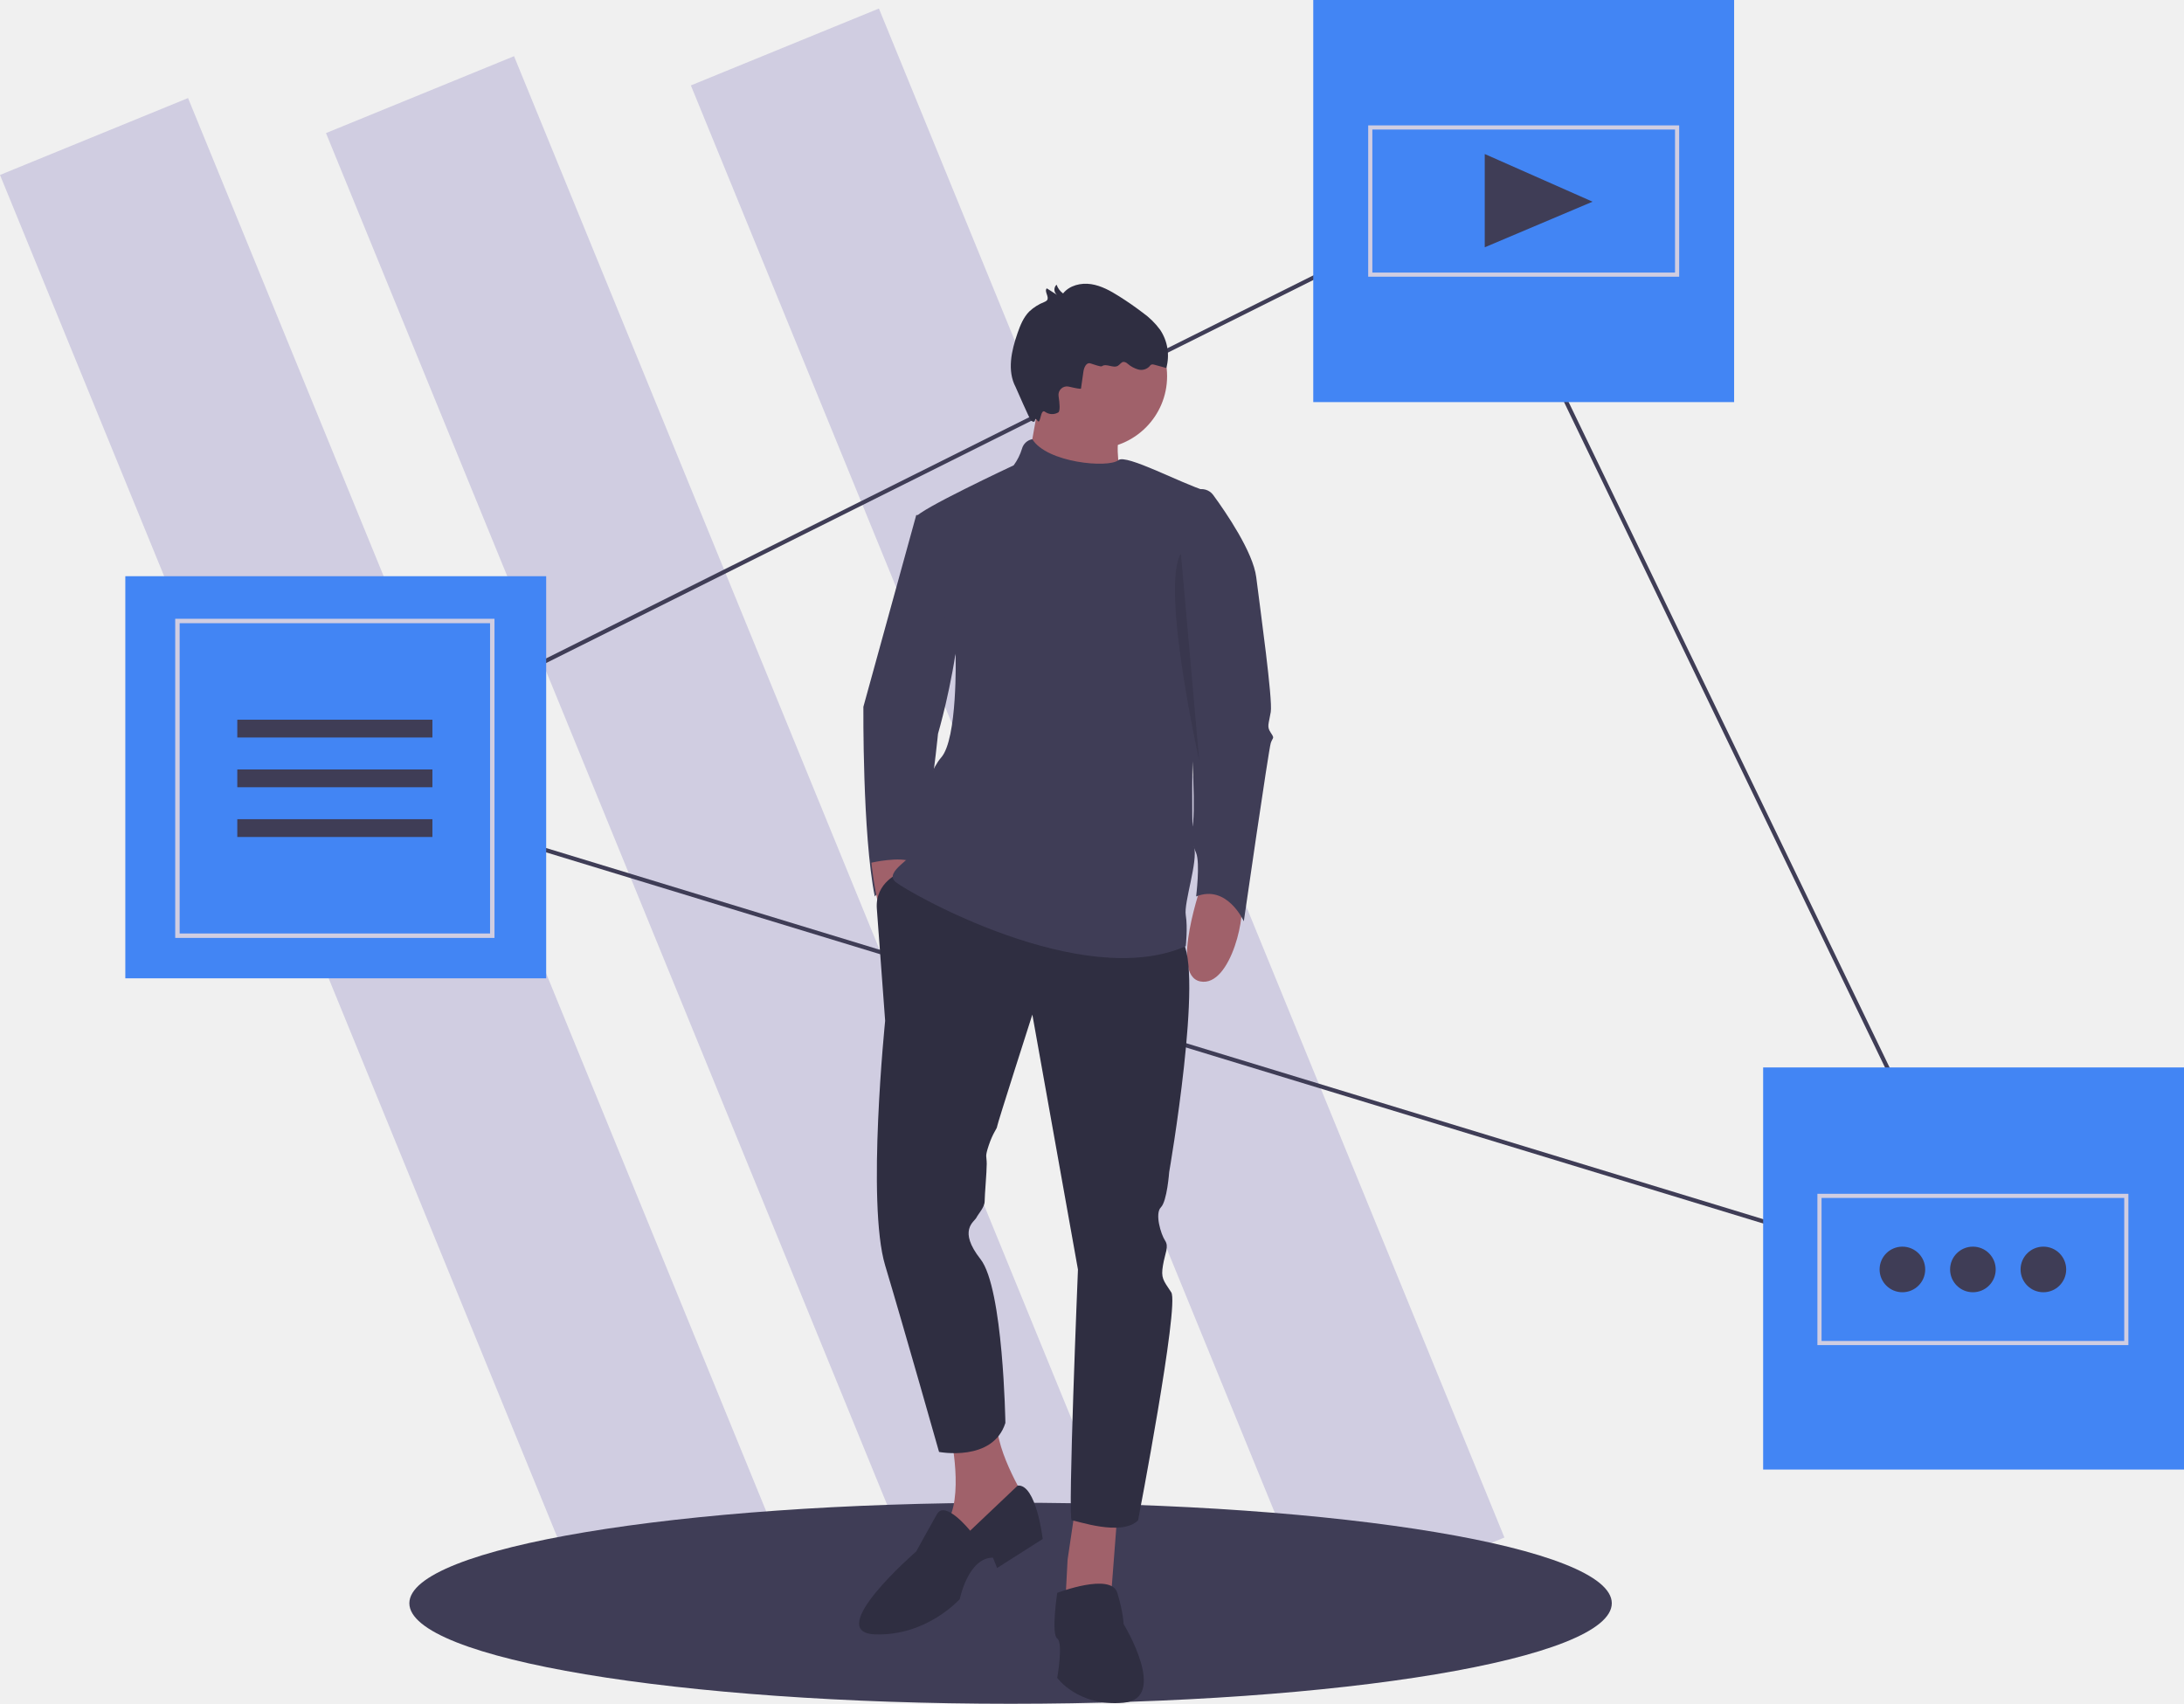
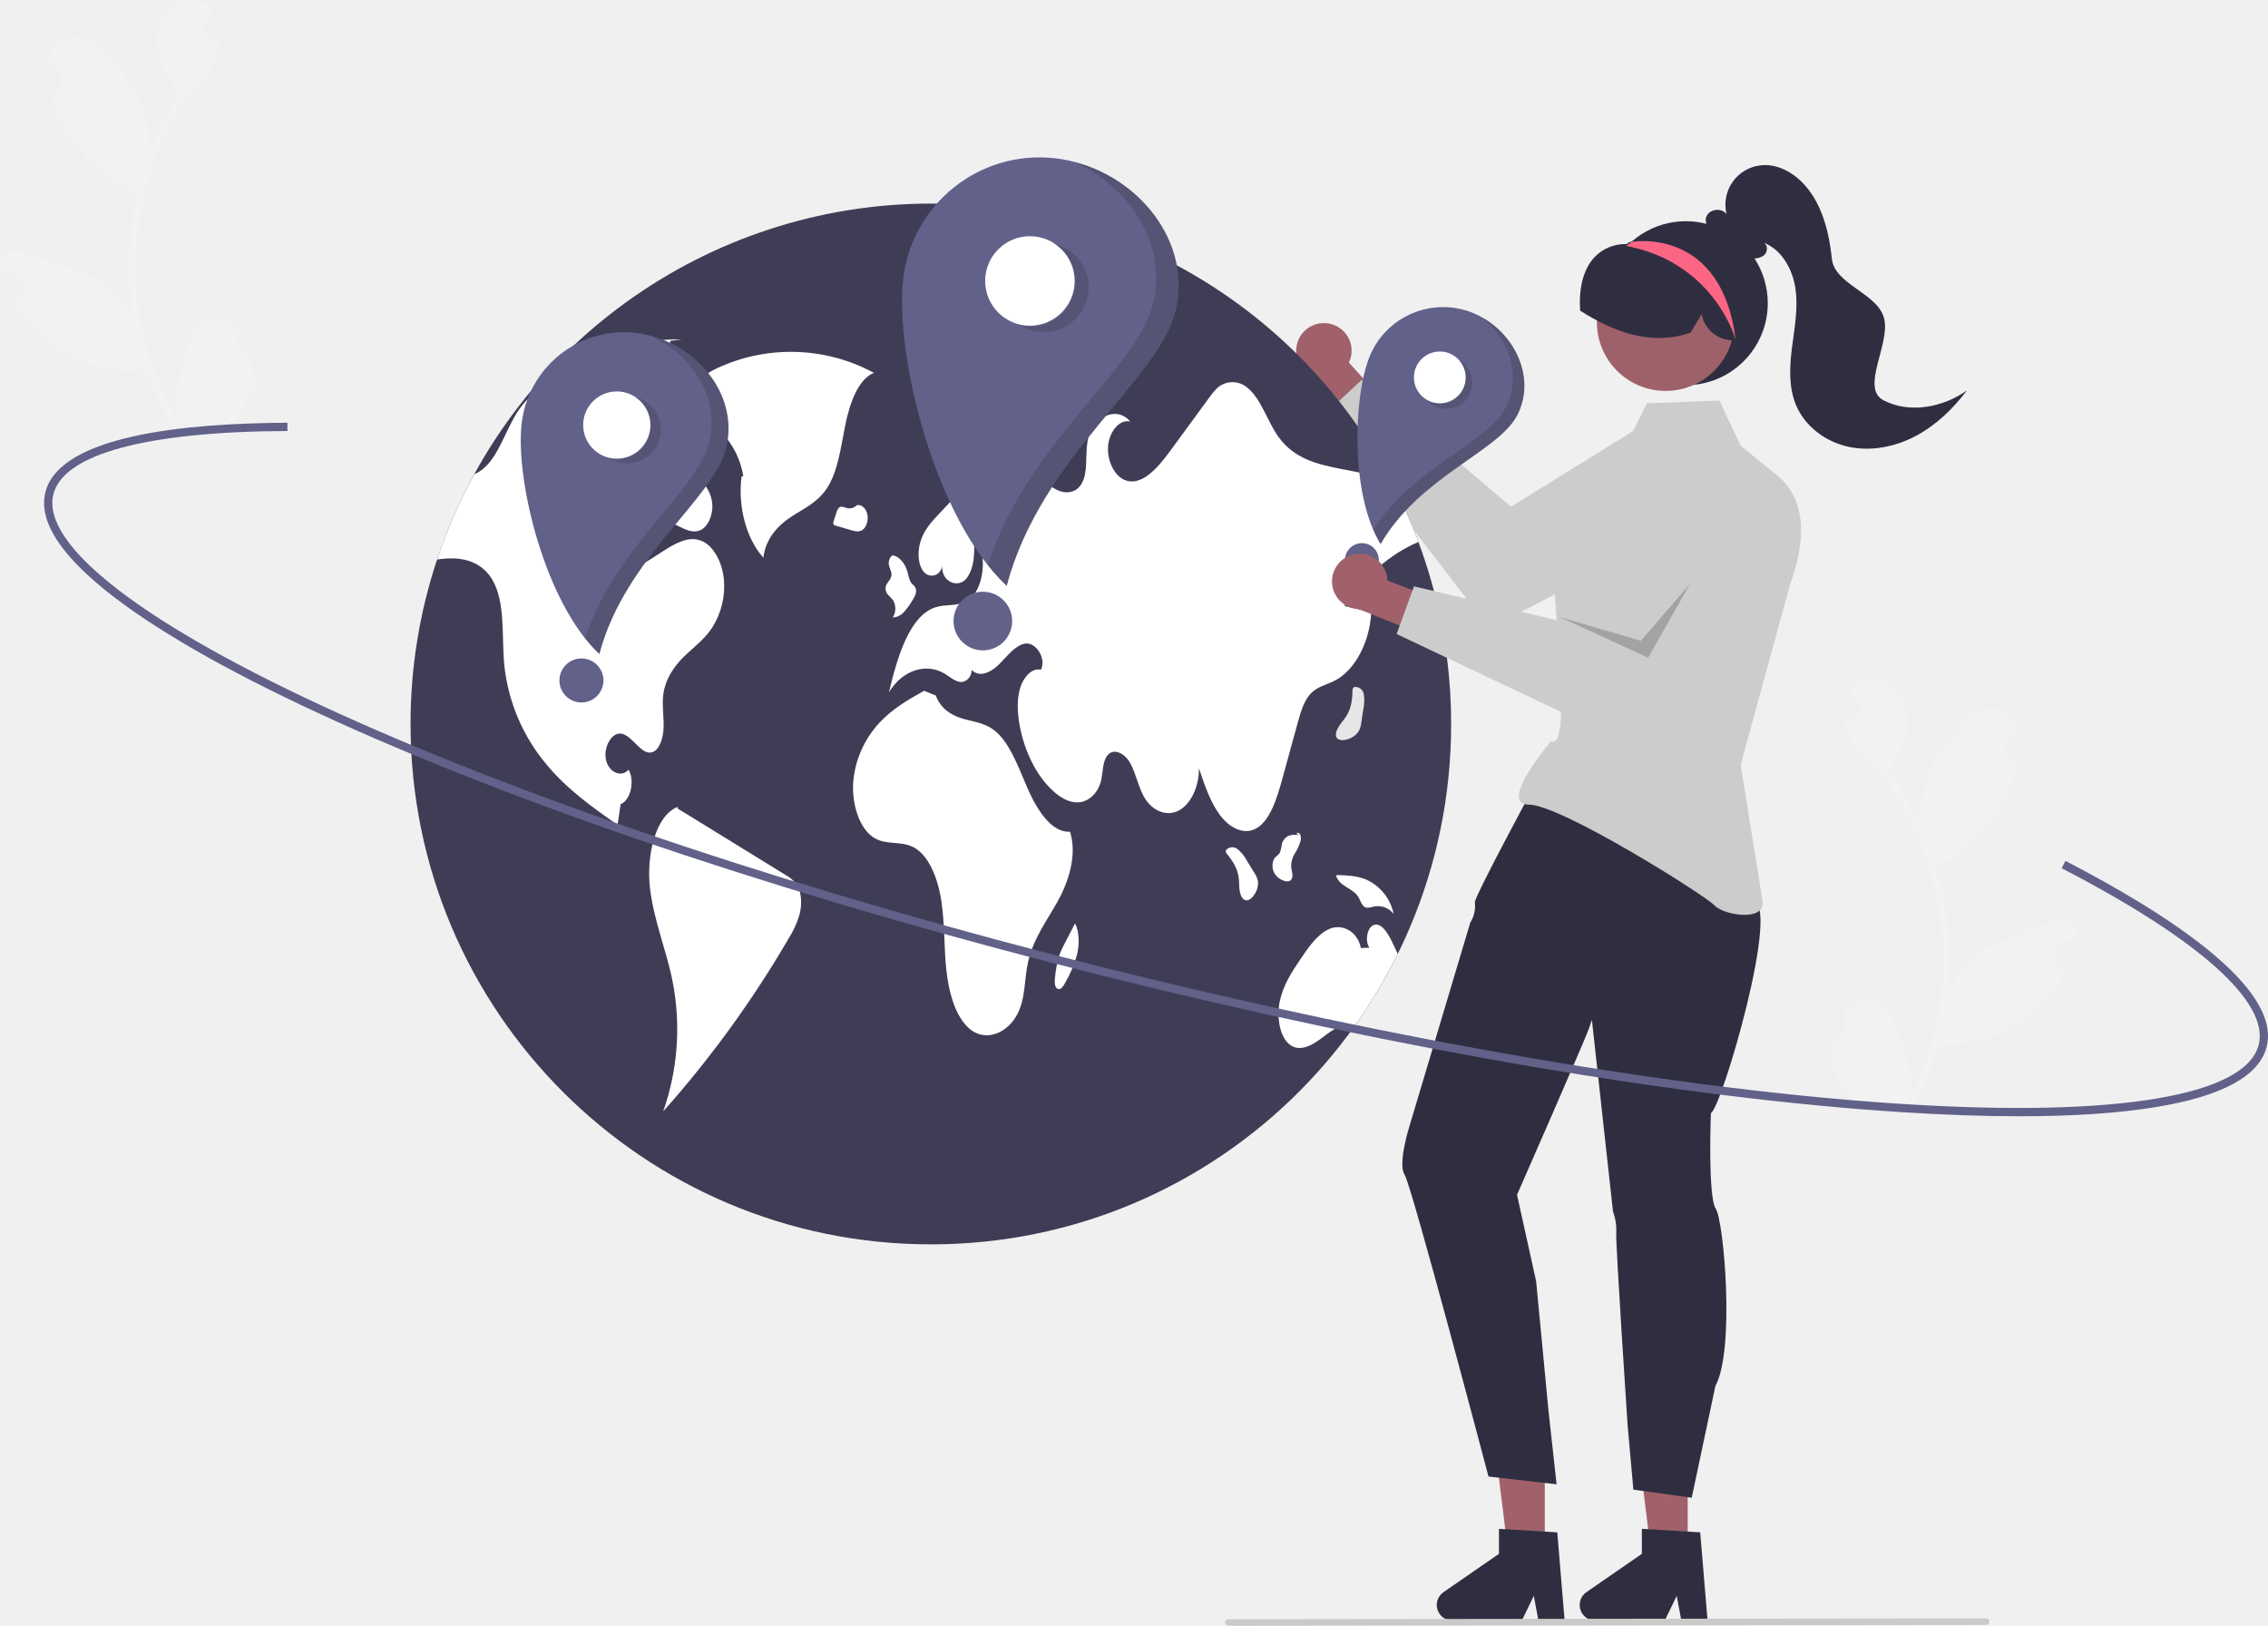
- <svg xmlns="http://www.w3.org/2000/svg" id="aa875589-0a8a-426c-b3d4-ebb2045b319d" data-name="Layer 1" width="1053.449" height="822" viewBox="0 0 1053.449 822">
-   <rect x="378.284" y="54.809" width="98" height="797" transform="translate(-213.64 156.6814) rotate(-22.24465)" fill="#d0cde1" />
-   <rect x="214.664" y="76.265" width="98" height="763.29" transform="translate(-227.5589 95.08374) rotate(-22.24465)" fill="#d0cde1" />
-   <rect x="554.284" y="31.809" width="98" height="797" transform="translate(-191.8345 221.5966) rotate(-22.24465)" fill="#d0cde1" />
-   <ellipse cx="487.449" cy="773.5" rx="290" ry="48.5" fill="#3f3d56" />
-   <path d="M1038.349,663.889l-2.185-.667L220.917,414.553l2.243-1.12L782.81,133.961l.44.913ZM226.296,414.103,1034.564,660.643,781.89,136.657Z" transform="translate(-73.83459 -38.80906)" fill="#3f3d56" />
-   <rect x="850.449" y="515" width="203" height="194" fill="#4285f4" />
-   <rect x="633.449" width="203" height="194" fill="#4285f4" />
-   <rect x="60.449" y="278" width="203" height="194" fill="#4285f4" />
-   <path d="M521.784,287.309h-6l-25.5,92.5s-.5,61.5,5.5,91.5c0,0,10-13,17-13s13.5-65.5,13.5-65.5S553.784,299.309,521.784,287.309Z" transform="translate(-73.83459 -38.80906)" fill="#3f3d56" />
-   <path d="M653.784,464.309s-16,45-1,48,23-35,19-40S653.784,464.309,653.784,464.309Z" transform="translate(-73.83459 -38.80906)" fill="#a0616a" />
-   <path d="M494.157,455.012s4.498,47.548,19.362,43.933,6.07-41.439.333-44.282S494.157,455.012,494.157,455.012Z" transform="translate(-73.83459 -38.80906)" fill="#a0616a" />
-   <path d="M532.784,733.309s7,34-5,43,4,28,4,28l38-40s-16-25-15-40Z" transform="translate(-73.83459 -38.80906)" fill="#a0616a" />
-   <polygon points="518.949 725.5 514.949 752.5 513.949 771.5 535.949 769.5 538.949 730.5 518.949 725.5" fill="#a0616a" />
-   <path d="M508.116,459.778s-12.332,4.532-11.332,17.532,4,54,4,54-9,88,0,118,26,90,26,90,26,5,32-14c0,0-1-65-12-79s-3-18-2-20,4-5,4-8,1-14,1-18-1-3,1-9,4-8,4-9,17-54,17-54l22,123s-5,121-3,121,24,8,32,0c0,0,20-104,16-110s-5-7-4-13,3-9,1-12-5-13-2-16,4-17,4-17,17-98,6-112S508.116,459.778,508.116,459.778Z" transform="translate(-73.83459 -38.80906)" fill="#2f2e41" />
-   <path d="M541.784,777.309s-12-15-16-8-10,18-10,18-45,39-20,40,41-17,41-17,4-20,16-20l2,5,22-14s-3.098-26.551-12.049-25.776Z" transform="translate(-73.83459 -38.80906)" fill="#2f2e41" />
-   <path d="M583.784,807.309s26-10,29,0,3,15,3,15,22,36,0,38-32-12-32-12,3-17,0-19S583.784,807.309,583.784,807.309Z" transform="translate(-73.83459 -38.80906)" fill="#2f2e41" />
-   <circle cx="527.949" cy="181.5" r="35" fill="#a0616a" />
-   <path d="M575.784,228.309l-7,39,49,12s-11.5-28.5,1-41C621.946,235.147,575.784,228.309,575.784,228.309Z" transform="translate(-73.83459 -38.80906)" fill="#a0616a" />
-   <path d="M571.766,250.694a6.382,6.382,0,0,0-4.982,4.615,26.629,26.629,0,0,1-4,8s-47,22-47,25,19,67,19,67,1,40-7,49-16,42-14,45-14,10-8,15,90,53,140,31c0,0,1-9,0-15s6-26,4-33,0-79,0-79l10.306-85.257a6.938,6.938,0,0,0-4.867-7.475c-11.526-3.503-38.254-17.845-41.938-14.768C608.513,264.793,578.748,262.079,571.766,250.694Z" transform="translate(-73.83459 -38.80906)" fill="#3f3d56" />
-   <path d="M650.784,275.309l.064-.026a6.936,6.936,0,0,1,8.181,2.343c6.197,8.479,19.237,27.538,20.755,39.682,2,16,8,59,7,65s-2,7,0,10,1,2,0,5-13,86-13,86-8-18-23-12c0,0,2-16,0-21s-4-8-2-12,0-43-1-47,0-25,0-25l-9-41Z" transform="translate(-73.83459 -38.80906)" fill="#3f3d56" />
-   <path d="M595.247,226.268l1.182-8.241c.276-1.921,1.4-4.447,3.269-3.924,1.59.444,5.053,1.805,5.632,1.394,2.171-1.538,5.457,1.151,7.741-.215.957-.572,1.581-1.799,2.693-1.881a3.067,3.067,0,0,1,1.977.895,13.454,13.454,0,0,0,5.117,2.78,5.504,5.504,0,0,0,5.387-1.468,2.861,2.861,0,0,1,.953-.913,2.137,2.137,0,0,1,1.37.063l5.834,1.588a22.418,22.418,0,0,0-2.999-18.457,37.122,37.122,0,0,0-8.497-8.322q-5.419-4.123-11.186-7.756c-4.207-2.658-8.669-5.165-13.59-5.912-4.92-.747-10.428.59-13.523,4.487a8.708,8.708,0,0,1-3.132-4.231,3.205,3.205,0,0,0,.207,4.914l-4.934-3.151c-1.387,1.456,1.323,4.097.141,5.725a3.015,3.015,0,0,1-1.328.867,22.619,22.619,0,0,0-7.235,4.554c-2.836,2.844-4.376,6.704-5.698,10.496-2.94,8.435-5.077,18.108-.9,26.004.474.895,6.725,15.669,7.558,16.246,2.815,1.948.983-2.766,3,0,1.582,2.169,1.286-6.132,3.637-4.31a5.861,5.861,0,0,0,6.379.287c.975-.676.661-4.43.135-7.877a4.061,4.061,0,0,1,4.941-4.569C592.303,226.029,595.196,226.618,595.247,226.268Z" transform="translate(-73.83459 -38.80906)" fill="#2f2e41" />
-   <path d="M643.437,305.92l8.847,99.889S633.59,322.032,643.437,305.92Z" transform="translate(-73.83459 -38.80906)" opacity="0.1" />
-   <polygon points="716.165 74.307 768.165 97.307 716.165 119.307 716.165 74.307" fill="#3f3d56" />
-   <path d="M312.351,491.328h-154v-154h154Zm-151.861-2.139H310.212V339.466H160.489Z" transform="translate(-73.83459 -38.80906)" fill="#d0cde1" />
-   <rect x="114.46" y="347.226" width="94.111" height="8.584" fill="#3f3d56" />
-   <rect x="114.46" y="371.226" width="94.111" height="8.584" fill="#3f3d56" />
-   <rect x="114.46" y="395.226" width="94.111" height="8.584" fill="#3f3d56" />
-   <path d="M1100.457,687.766h-150v-73h150Zm-148-2h146v-69h-146Z" transform="translate(-73.83459 -38.80906)" fill="#d0cde1" />
-   <circle cx="917.622" cy="612.457" r="11" fill="#3f3d56" />
-   <circle cx="951.622" cy="612.457" r="11" fill="#3f3d56" />
-   <circle cx="985.622" cy="612.457" r="11" fill="#3f3d56" />
-   <path d="M883.784,172.309h-150v-73h150Zm-148-2h146v-69h-146Z" transform="translate(-73.83459 -38.80906)" fill="#d0cde1" />
+ <svg xmlns="http://www.w3.org/2000/svg" data-name="Layer 1" width="825.202" height="591.419" viewBox="0 0 825.202 591.419">
+   <path d="M855.224,530.608a3.613,3.613,0,0,0,2.907-6.134c-.074-.366-.127-.629-.202-.995q.054-.116.109-.231a9.703,9.703,0,0,1,17.876.899c2.596,7.179,5.991,14.407,6.561,21.897a28.705,28.705,0,0,1-.962,9.838,115.086,115.086,0,0,0,12.68-47.26,111.081,111.081,0,0,0-.112-12.411q-.335-5.081-1.115-10.11a116.419,116.419,0,0,0-20.767-50.362,30.983,30.983,0,0,1-12.25-13.954,23.634,23.634,0,0,1-1.847-6.551c.623.111,1.257.192,1.882.263.195.019.4.039.594.059l.073.007a3.58,3.58,0,0,0,3.208-5.689q-.383-.518-.766-1.036c-.387-.533-.785-1.056-1.172-1.588a1.784,1.784,0,0,1-.126-.16c-.445-.608-.891-1.205-1.336-1.812a10.352,10.352,0,0,1,3.543-3.119c4.865-2.553,11.309-.328,14.53,4.115,3.232,4.443,3.599,10.483,2.158,15.78a41.485,41.485,0,0,1-6.327,12.512c.242.341.494.672.735,1.012a117.172,117.172,0,0,1,11.316,19.923,48.709,48.709,0,0,1,3.957-22.465c3.093-6.578,8.567-11.985,13.427-17.57,5.837-6.708,16.999-3.142,17.56,5.732q.008.129.016.258-1.049.529-2.059,1.131a4.901,4.901,0,0,0,1.559,9.001l.099.02a48.767,48.767,0,0,1-1.623,7.224,50.21,50.21,0,0,1-26.436,30.272c-.41.187-.81.374-1.22.551a119.597,119.597,0,0,1,5.022,30.563,113.435,113.435,0,0,1-.934,18.292l.041-.214a29.974,29.974,0,0,1,11.026-16.813c8.167-6.095,19.39-7.957,28.118-12.756a5.625,5.625,0,0,1,8.352,5.867q-.022.113-.045.225a32.924,32.924,0,0,0-3.771,1.605q-1.049.529-2.059,1.131a4.901,4.901,0,0,0,1.559,9.001l.099.02c.071.014.133.027.204.04a48.808,48.808,0,0,1-9.622,13.625,50.254,50.254,0,0,1-37.15,14.279l-.01-0a119.562,119.562,0,0,1-9.113,23.048l-28.661-1.334c-.088-.323-.165-.656-.243-.979a32.599,32.599,0,0,0,7.953-.103c-2.005-2.708-4.009-5.437-6.014-8.145a1.781,1.781,0,0,1-.126-.16c-1.016-1.386-2.044-2.761-3.06-4.147l-.001-.002a47.75,47.75,0,0,1,1.963-12.086Z" transform="translate(-187.3989 -154.2905)" fill="#f2f2f2" />
+   <path d="M277.743,282.773a3.613,3.613,0,0,1-3.28-5.943c.051-.37.088-.635.14-1.005q-.061-.112-.123-.224a9.703,9.703,0,0,0-17.786,2.002c-2.148,7.326-5.089,14.75-5.196,22.26a28.705,28.705,0,0,0,1.568,9.76A115.086,115.086,0,0,1,237.489,263.235a111.08,111.08,0,0,1-.655-12.394q.02-5.092.488-10.16a116.419,116.419,0,0,1,17.616-51.549,30.983,30.983,0,0,0,11.364-14.684,23.634,23.634,0,0,0,1.438-6.653c-.615.15-1.243.27-1.862.378-.193.031-.397.064-.59.095l-.073.011a3.58,3.58,0,0,1-3.554-5.48q.35-.541.7-1.082c.353-.556.718-1.102,1.071-1.658a1.783,1.783,0,0,0,.116-.168c.407-.634.815-1.258,1.222-1.891a10.352,10.352,0,0,0-3.728-2.894c-5.013-2.248-11.307.371-14.248,5.005-2.951,4.635-2.944,10.685-1.179,15.883a41.485,41.485,0,0,0,7.088,12.097c-.22.355-.451.701-.671,1.056a117.172,117.172,0,0,0-10.063,20.584,48.709,48.709,0,0,0-5.337-22.177c-3.493-6.374-9.291-11.432-14.486-16.706-6.24-6.335-17.161-2.086-17.172,6.806q-0.0.129 0.0.258,1.08.463,2.125,1.002a4.901,4.901,0,0,1-1,9.08l-.098.026a48.767,48.767,0,0,0,2.066,7.109,50.21,50.21,0,0,0,28.256,28.581c.421.161.832.323,1.252.474a119.597,119.597,0,0,0-3.124,30.814,113.433,113.433,0,0,0,2.062,18.199l-.054-.211a29.974,29.974,0,0,0-12.044-16.1c-8.528-5.579-19.845-6.744-28.852-10.995a5.625,5.625,0,0,0-7.973,6.372q.029.111.059.222a32.924,32.924,0,0,1,3.863,1.369q1.08.464,2.125,1.002a4.901,4.901,0,0,1-1,9.081l-.098.026c-.07.018-.131.035-.201.053a48.808,48.808,0,0,0,10.445,13.005,50.254,50.254,0,0,0,37.961,11.957l.01-.001a119.563,119.563,0,0,0,10.52,22.441l28.523-3.102c.068-.328.124-.665.182-.992a32.599,32.599,0,0,1-7.944.388c1.834-2.827,3.665-5.674,5.499-8.501a1.779,1.779,0,0,0,.116-.168c.929-1.446,1.869-2.882,2.798-4.328l0-.002a47.75,47.75,0,0,0-2.706-11.941Z" transform="translate(-187.3989 -154.2905)" fill="#f2f2f2" />
+   <path d="M671.818,272.202a10.016,10.016,0,0,1,6.383,13.969l15.306,17.017-8.073,11.824L664.157,290.677a10.07,10.07,0,0,1,7.661-18.475Z" transform="translate(-187.3989 -154.2905)" fill="#a0616a" />
+   <path d="M815.114,313.989l0,0a20.026,20.026,0,0,0-27.608-6.542l-50.339,31.177-54.301-46.158L669.356,305.045l59.987,77.83,77.965-40.644C805.489,343.179,817.313,317.567,815.114,313.989Z" transform="translate(-187.3989 -154.2905)" fill="#ccc" />
+   <path d="M715.391,417.655a189.27,189.27,0,0,1-189.308,189.308c-104.551,0-189.308-84.757-189.308-189.308a189.245,189.245,0,0,1,9.655-59.842A189.506,189.506,0,0,1,526.083,228.347,189.245,189.245,0,0,1,693.021,328.333a186.774,186.774,0,0,1,10.464,23.106c.41,1.104.81,2.208,1.199,3.323v.011q2.603,7.351,4.586,14.976A189.32,189.32,0,0,1,715.391,417.655Z" transform="translate(-187.3989 -154.2905)" fill="#3f3d56" />
+   <path d="M505.371,289.931a63.517,63.517,0,0,0-55.761-2.281c-7.796,3.393-16.006,9.48-18.607,20.471,10.519-6.208,24.136,3.601,26.843,19.336l-.632.174c-1.43,10.899,1.762,22.764,7.941,29.522.811-7.02,5.427-11.797,9.967-14.781,4.54-2.984,9.562-5.152,13.027-10.282,4.108-6.081,5.151-14.969,6.783-23.077C496.563,300.905,499.659,292.19,505.371,289.931Z" transform="translate(-187.3989 -154.2905)" fill="#fff" />
+   <path d="M446.489,382.675c-2.913,4.375-6.805,7.12-10.296,10.538-3.481,3.429-6.794,8.056-7.488,13.998-.442,3.807.242,7.677.147,11.527-.094,3.849-1.378,8.182-3.996,9.139-4.133,1.493-7.288-6.184-11.537-6.72-3.376-.421-6.415,4.89-5.437,9.497.978,4.606,5.574,6.647,8.214,3.639,2.387,4.007.705,11.274-2.882,12.505-.379,2.524-.757,5.038-1.125,7.562-9.066-6.342-18.226-12.789-25.935-22.075a67.007,67.007,0,0,1-15.271-36.095c-.999-10.675.484-22.885-4.417-31.099-3.923-6.573-10.654-8.025-16.712-7.614-1.104.074-2.219.2-3.323.336a187.235,187.235,0,0,1,13.556-31.025,13.282,13.282,0,0,0,3.397-2.114c5.637-4.785,8.14-14.472,12.715-21.171q.442-.647.915-1.262c4.68-6.111,10.948-9.255,17.006-12.179,13.409-6.51,27.208-13.104,41.364-12.2l-4.028.389q-7.052,19.751-14.114,39.502-1.073,3.029-2.166,6.068c-2.671,7.488-5.427,15.46-5.017,23.842.242,4.964,1.967,10.265,5.248,11.968,3.06,1.578,6.405-.358,9.36-2.272,1.252-.799,2.493-1.599,3.744-2.408,4.491-2.892,9.465-5.858,14.209-3.923,4.344,1.767,7.551,7.667,8.161,14.03A28.049,28.049,0,0,1,446.489,382.675Z" transform="translate(-187.3989 -154.2905)" fill="#fff" />
+   <path d="M473.198,472.572q-19.674-12.113-39.348-24.227l.223-.573c-8.155,3.106-11.54,17.602-10.193,29.456,1.348,11.854,5.917,22.451,8.226,34.002a90.252,90.252,0,0,1-3.403,47.358,387.843,387.843,0,0,0,45.56-62.781,33.588,33.588,0,0,0,4.121-9.138c.833-3.442.705-7.58-.964-10.34A11.511,11.511,0,0,0,473.198,472.572Z" transform="translate(-187.3989 -154.2905)" fill="#fff" />
+   <path d="M421.435,325.653c-1.393,3.131-1.929,7.307-.665,10.547,1.291,3.309,4.019,4.804,6.532,6.05l7.247,3.592c2.411,1.195,5.01,2.402,7.468,1.419,2.964-1.186,5.02-5.833,4.488-10.148-.566-4.591-3.46-7.749-6.136-10.439q-5.618-5.645-11.237-11.291l-2.111,2.585A28.192,28.192,0,0,0,421.435,325.653Z" transform="translate(-187.3989 -154.2905)" fill="#fff" />
+   <path d="M676.541,374.735q4.891,1.152,9.781,2.303c-.568,11.012-6.026,21.203-13.346,24.894-3.05,1.536-6.447,2.103-8.971,4.975-2.282,2.608-3.439,6.668-4.501,10.549q-2.792,10.16-5.585,20.319c-1.998,7.299-4.564,15.408-9.76,18.037-4.459,2.261-9.56-.505-12.989-5.143-3.429-4.638-5.521-10.875-7.551-16.953.126,6.626-2.955,13.125-7.32,15.429-4.375,2.303-9.697.221-12.621-4.922-2.103-3.692-2.976-8.561-5.038-12.305-2.061-3.744-6.384-5.89-8.635-2.377-1.483,2.335-1.294,5.911-2.03,8.877-1.146,4.606-4.617,7.499-8.056,7.751-3.429.252-6.773-1.725-9.644-4.407-5.921-5.553-10.286-14.366-11.979-24.158-.747-4.365-.957-9.118.337-13.21,1.294-4.091,4.417-7.246,7.52-6.468,2.04-4.312-1.988-10.033-5.616-9.529-3.639.505-6.489,4.407-9.476,7.404-2.976,2.997-7.141,5.174-10.139,2.198.021,2.766-2.23,4.596-4.175,4.365-1.935-.221-3.66-1.777-5.437-2.882-6.868-4.281-15.586-1.441-20.466,6.657,3.05-12.978,7.52-27.87,16.89-30.92,3.828-1.251,8.004-.221,11.621-2.387,6.405-3.839,7.699-18.342,2.167-24.326.705,5.658.568,12.263-2.419,16.133-2.987,3.87-9.255,1.346-8.876-4.375-.862,3.944-5.153,4.543-7.131,1.514-1.988-3.029-1.819-7.982-.41-11.6s3.807-6.216,6.131-8.708c4.996-5.353,10.065-10.77,15.849-14.135,5.795-3.365,12.484-4.501,18.289-1.157,3.061,1.767,5.753,4.712,8.877,6.268,3.124,1.567,7.089,1.367,9.16-2.293,2.324-4.081,1.23-10.139,2.093-15.239,1.546-9.013,10.559-13.23,15.555-7.278-3.733-.957-7.593,3.46-8.056,8.813-.473,5.353,2.23,10.759,5.848,12.379,6.079,2.692,12.032-4.081,16.628-10.349q7.194-9.844,14.408-19.677a23.782,23.782,0,0,1,2.577-3.134,8.291,8.291,0,0,1,11.327-.231c4.859,3.965,7.141,12.095,11.127,17.69,5.784,8.13,14.44,10.107,22.496,11.684q9.008,1.751,18.026,3.523a186.774,186.774,0,0,1,10.464,23.106C693.305,355.762,683.913,363.849,676.541,374.735Z" transform="translate(-187.3989 -154.2905)" fill="#fff" />
+   <path d="M695.955,501.276a188.546,188.546,0,0,1-15.671,26.219c-3.786-1.62-7.856,1.273-11.401,3.986-3.702,2.84-8.151,5.606-11.947,3.018-3.881-2.65-5.132-10.065-3.902-15.944,1.23-5.869,4.301-10.538,7.278-14.976,3.155-4.712,6.531-9.602,10.917-11.432,4.396-1.83,10.044.757,11.327,7.004l3.113-.105c-1.746-2.398-.831-7.362,1.515-8.235,2.703-1.02,5.048,2.692,6.647,5.974C694.546,498.268,695.272,499.762,695.955,501.276Z" transform="translate(-187.3989 -154.2905)" fill="#fff" />
+   <path d="M576.727,456.853c-6.691.421-11.992-7.817-15.514-15.92-3.522-8.104-6.736-17.371-12.773-21.496-3.45-2.357-7.383-2.68-11.125-3.822-3.742-1.142-7.659-3.505-9.447-8.318l-4.245-1.715c-5.606,3.152-11.285,6.362-16.116,11.491a36.018,36.018,0,0,0-9.603,20.993c-.811,8.496,2.183,17.97,7.778,21.161,4.421,2.522,9.567.932,14.045,3.241,5.595,2.884,8.916,11.264,10.173,19.537s.939,16.871,1.838,25.238,3.379,17.073,8.509,21.361c6.42,5.366,15.841.907,18.722-8.86,1.413-4.791,1.364-10.197,2.421-15.171,1.861-8.758,6.883-15.256,10.866-22.441C576.241,474.949,579.376,465.191,576.727,456.853Z" transform="translate(-187.3989 -154.2905)" fill="#fff" />
+   <path d="M510.607,370.79a17.86,17.86,0,0,1,1.742,1.85,6.077,6.077,0,0,1-.107,6.276,5.839,5.839,0,0,0,4.181-2.125,26.879,26.879,0,0,0,3.206-4.516c.683-1.113,1.408-2.618.945-3.939-.316-.902-1.064-1.287-1.588-1.965-.831-1.075-1.036-2.783-1.466-4.259-.928-3.188-3.153-5.532-5.567-5.867l.335.064c-1.009.345-1.713,1.947-1.49,3.388.203,1.312,1.046,2.402.963,3.741-.121,1.925-2.044,2.828-2.163,4.753A3.674,3.674,0,0,0,510.607,370.79Z" transform="translate(-187.3989 -154.2905)" fill="#fff" />
+   <path d="M499.142,338.082c.01-.003.02-.003.03-.006a5.357,5.357,0,0,0,.571-.608Z" transform="translate(-187.3989 -154.2905)" fill="#e6e6e6" />
+   <path d="M501.149,347.116c1.479-.951,2.306-3.582,1.817-5.785-.486-2.189-2.206-3.66-3.793-3.256a3.866,3.866,0,0,1-3.595,1.058c-.981-.253-2.058-.903-2.909-.164a4.404,4.404,0,0,0-.991,1.935q-.472,1.45-.945,2.9a1.83,1.83,0,0,0-.112,1.099.931.931,0,0,0,.714.568q2.835.836,5.669,1.671C498.381,347.549,499.868,347.94,501.149,347.116Z" transform="translate(-187.3989 -154.2905)" fill="#fff" />
+   <path d="M643.805,471.848q-1.31-2.145-2.62-4.29a14.334,14.334,0,0,0-3.453-4.336,3.06,3.06,0,0,0-4.356.436l.106.817c1.991,2.498,4.098,5.273,4.603,8.98.199,1.462.13,2.974.304,4.442s.671,2.99,1.618,3.623c1.375.919,2.99-.436,3.969-2.089a7.193,7.193,0,0,0,1.115-4.579A8.03,8.03,0,0,0,643.805,471.848Z" transform="translate(-187.3989 -154.2905)" fill="#fff" />
+   <path d="M682.68,417.231q.379-2.485.758-4.97a14.334,14.334,0,0,0,.15-5.541,3.06,3.06,0,0,0-3.614-2.471l-.445.693c-.085,3.193-.261,6.673-2.262,9.834-.789,1.246-1.816,2.359-2.628,3.594s-1.412,2.72-1.095,3.814c.461,1.589,2.569,1.592,4.382.958a7.193,7.193,0,0,0,3.801-2.785A8.03,8.03,0,0,0,682.68,417.231Z" transform="translate(-187.3989 -154.2905)" fill="#e6e6e6" />
+   <path d="M657.508,473.709c.427-1.228-.189-2.636-.32-3.993a8.765,8.765,0,0,1,1.334-4.969,16.154,16.154,0,0,0,2.078-4.556,3.812,3.812,0,0,0-.1-2.231c-.289-.65-.99-.946-1.391-.431l.86.554a7.829,7.829,0,0,0-3.489.169,4.318,4.318,0,0,0-2.644,2.981,18.441,18.441,0,0,1-.693,3.092c-.513,1.054-1.505,1.405-2.129,2.33a5.57,5.57,0,0,0,.088,5.292,6.177,6.177,0,0,0,3.494,2.748C655.645,475.069,657.028,475.089,657.508,473.709Z" transform="translate(-187.3989 -154.2905)" fill="#fff" />
+   <path d="M681.91,481.072a12.005,12.005,0,0,0,1.512,2.775c1.168,1.177,2.756.454,4.173.168a7.215,7.215,0,0,1,6.864,2.753A17.471,17.471,0,0,0,684.411,474.231c-3.341-1.362-6.86-1.494-10.334-1.616l-.6.154C675.006,477.22,679.808,477.121,681.91,481.072Z" transform="translate(-187.3989 -154.2905)" fill="#fff" />
+   <path d="M578.558,490.177l.009.019q.087-.168.175-.336Z" transform="translate(-187.3989 -154.2905)" fill="#e6e6e6" />
+   <path d="M574.856,497.342a32.889,32.889,0,0,0-2.077,4.562,39.711,39.711,0,0,0-1.505,7.806c-.188,1.504-.246,3.426.697,4.159a1.337,1.337,0,0,0,1.749-.238,6.918,6.918,0,0,0,1.268-1.885,43.417,43.417,0,0,0,4.28-10.159c.902-3.744.894-8.151-.701-11.393Q576.711,493.769,574.856,497.342Z" transform="translate(-187.3989 -154.2905)" fill="#fff" />
+   <path d="M539.143,306.44a4.215,4.215,0,0,0,4.542.886,14.999,14.999,0,0,0,4.274-2.823,10.055,10.055,0,0,0,2.591-2.826,5.732,5.732,0,0,0,.53-4.366c-.585-1.712-2.07-2.286-3.38-2.674q-3.146-.933-6.292-1.866l1.517-1.368c-1.561-.838-3.288.717-4.264,2.642a14.224,14.224,0,0,0-1.294,3.984C536.844,301.051,537.355,304.649,539.143,306.44Z" transform="translate(-187.3989 -154.2905)" fill="#e6e6e6" />
+   <path d="M576.174,294.008a3.465,3.465,0,0,0,4.722.384,5.279,5.279,0,0,0,2.089-3.762c.148-1.65-.667-3.484-1.832-3.626l.267-1.545c-2.244-.405-5.006-.487-6.209,2.239A6.399,6.399,0,0,0,576.174,294.008Z" transform="translate(-187.3989 -154.2905)" fill="#e6e6e6" />
+   <path d="M571.227,211.865a49.926,49.926,0,0,0-55.207,44.015c-3.091,27.399,11.344,86.898,37.662,111.528,12.392-47.189,55.815-75.179,61.56-100.336C621.381,240.191,598.627,214.955,571.227,211.865Z" transform="translate(-187.3989 -154.2905)" fill="#61618a" />
+   <circle id="a2705e7e-530b-43fb-b0c6-4087ca2c8018" data-name="b262ea8c-1946-46c9-a449-3a1996c39394" cx="374.728" cy="102.203" r="16.282" fill="#fff" />
+   <circle id="bb575e01-1284-49d3-8651-037e5b7ffa75" data-name="bcc29a3a-8123-4529-80aa-6f70df2823cf" cx="357.608" cy="225.929" r="10.665" fill="#61618a" />
+   <path d="M575.599,244.828A16.282,16.282,0,0,1,558.827,272.741a16.28,16.28,0,0,0,11.909-29.853A16.282,16.282,0,0,1,575.599,244.828Z" transform="translate(-187.3989 -154.2905)" fill="#231f20" opacity="0.2" style="isolation:isolate" />
+   <path d="M615.306,267.124c-5.746,25.157-49.169,53.147-61.56,100.336a69.061,69.061,0,0,1-6.877-7.535c13.925-44.356,54.645-71.309,60.196-95.615,4.968-21.754-8.988-42.429-29.015-51.163C602.292,219.242,620.932,242.491,615.306,267.124Z" transform="translate(-187.3989 -154.2905)" fill="#231f20" opacity="0.2" style="isolation:isolate" />
+   <path d="M418.644,275.396a37.492,37.492,0,0,0-41.459,33.054c-2.321,20.576,8.519,65.257,28.283,83.754,9.306-35.437,41.915-56.457,46.23-75.349C456.308,296.668,439.22,277.717,418.644,275.396Z" transform="translate(-187.3989 -154.2905)" fill="#61618a" />
+   <circle id="b2d5ab8a-e71c-4a1a-aadf-98f8ab95825b" data-name="b262ea8c-1946-46c9-a449-3a1996c39394" cx="224.412" cy="154.621" r="12.228" fill="#fff" />
+   <circle id="bac33ac8-32b5-423c-9bc5-6c03ceb8d8dc" data-name="bcc29a3a-8123-4529-80aa-6f70df2823cf" cx="211.555" cy="247.535" r="8.009" fill="#61618a" />
+   <path d="M421.928,300.151A12.227,12.227,0,1,1,409.332,321.112a12.226,12.226,0,0,0,8.943-22.418A12.227,12.227,0,0,1,421.928,300.151Z" transform="translate(-187.3989 -154.2905)" fill="#231f20" opacity="0.2" style="isolation:isolate" />
+   <path d="M451.746,316.894c-4.315,18.892-36.924,39.911-46.23,75.349a51.862,51.862,0,0,1-5.165-5.658c10.457-33.31,41.036-53.55,45.205-71.803,3.731-16.337-6.75-31.863-21.789-38.421C441.973,280.936,455.971,298.395,451.746,316.894Z" transform="translate(-187.3989 -154.2905)" fill="#231f20" opacity="0.2" style="isolation:isolate" />
+   <polygon points="614.063 564.054 600.638 564.054 594.251 512.27 614.066 512.271 614.063 564.054" fill="#a0616a" />
+   <path d="M808.684,743.836H799.158l-1.7-8.994-4.355,8.994H767.836a5.68,5.68,0,0,1-3.227-10.353l20.177-13.935v-9.093l21.223,1.267Z" transform="translate(-187.3989 -154.2905)" fill="#2f2e41" />
+   <polygon points="562.063 564.054 548.638 564.054 542.251 512.27 562.066 512.271 562.063 564.054" fill="#a0616a" />
+   <path d="M756.684,743.836H747.158l-1.7-8.994-4.355,8.994H715.836a5.68,5.68,0,0,1-3.227-10.353l20.177-13.935v-9.093l21.223,1.267Z" transform="translate(-187.3989 -154.2905)" fill="#2f2e41" />
+   <path d="M698.458,581.624C701.027,585.477,728.977,691.417,728.977,691.417l24.783,2.826-2.942-26.655-4.496-47.17-6.962-31.485s24.587-55.957,26.141-60.414l1.105-3.199L774.287,595.035a19.577,19.577,0,0,1,1.169,7.785c-.231,4.355,4.136,69.869,4.136,69.869l2.1,23.495,21.233,2.95L811.54,658.48c7.194-13.206,3.07-60.131.128-64.499s-1.773-34.787-1.773-34.787c3.756-1.322,26.157-77.706,14.953-77.255.719-4.072,1.285-7.708,1.285-7.708L806.684,458.547l-48.673-12.653-12.28-5.896s-21.932,40.554-21.713,42.571a11.214,11.214,0,0,1-1.657,7.309l-22.143,74.108S695.863,577.731,698.458,581.624Z" transform="translate(-187.3989 -154.2905)" fill="#2f2e41" />
+   <path d="M820.74,316.438,812.997,299.998l-26.354,1.013-8.596,17.103s-24.567,29.343-25.362,38.884c-1,12,7.312,70.812-1,67,0,0-19.595,23-8,23s64.042,32.924,67.484,36.627,18.804,6.103,17.516-1.627-7.944-49.534-7.944-49.534l18.019-65.733c5.186-14.192,6.8-30.11-4.923-39.643Z" transform="translate(-187.3989 -154.2905)" fill="#ccc" />
+   <path d="M723.121,268.05A28.881,28.881,0,0,0,685.623,284.238c-5.885,14.825-6.86,50.228,4.091,67.972,14.081-24.459,42.568-33.491,49.595-46.661C746.817,291.476,737.946,273.935,723.121,268.05Z" transform="translate(-187.3989 -154.2905)" fill="#61618a" />
+   <circle id="f50692ea-d13f-4759-b5e2-05248e17533e" data-name="b262ea8c-1946-46c9-a449-3a1996c39394" cx="523.867" cy="137.29" r="9.419" fill="#fff" />
+   <circle id="aec6a1c4-a00c-42b6-a49d-0158b63ca54a" data-name="bcc29a3a-8123-4529-80aa-6f70df2823cf" cx="495.528" cy="203.754" r="6.169" fill="#61618a" />
+   <path d="M720.557,287.114a9.419,9.419,0,0,1-13.6,13.034A9.418,9.418,0,0,0,718.137,285.293,9.419,9.419,0,0,1,720.557,287.114Z" transform="translate(-187.3989 -154.2905)" fill="#231f20" opacity="0.2" style="isolation:isolate" />
+   <path d="M739.336,305.588c-7.026,13.17-35.514,22.202-49.595,46.661a39.949,39.949,0,0,1-2.695-5.25c14.507-22.645,41.328-31.508,48.117-44.233,6.076-11.389,1.424-25.048-8.429-32.963C739.341,276.884,746.217,292.691,739.336,305.588Z" transform="translate(-187.3989 -154.2905)" fill="#231f20" opacity="0.2" style="isolation:isolate" />
+   <path d="M680.146,355.92a10.016,10.016,0,0,1,12.035,9.542l21.368,8.202-1.817,14.201-30.013-12.007a10.07,10.07,0,0,1-1.572-19.938Z" transform="translate(-187.3989 -154.2905)" fill="#a0616a" />
+   <path d="M829.452,326.656l0,0a20.026,20.026,0,0,0-27.565,6.719l-30.671,50.649L701.869,367.586l-6.318,17.345,88.805,42.066,44.977-71.637C836.068,345.896,839.365,332.708,829.452,326.656Z" transform="translate(-187.3989 -154.2905)" fill="#ccc" />
+   <path d="M830.597,264.583a29.823,29.823,0,1,1-51.295-20.685l.143-.143c.239-.251.477-.501.728-.74a.012.012,0,0,0,.012-.012c.31-.286.62-.573.942-.847a29.815,29.815,0,0,1,49.47,22.427Z" transform="translate(-187.3989 -154.2905)" fill="#2f2e41" />
+   <circle cx="606.028" cy="117.193" r="25.008" fill="#9e616a" />
+   <path d="M819.983,278.615l-4.144-.732a11.554,11.554,0,0,1-9.305-9.317l-4.043,6.776-.177.059c-9.633,3.198-19.655,2.242-30.634-2.92a85.465,85.465,0,0,1-9.118-5.027l-.217-.135-.018-.254c-.56-8.135,1.266-14.932,5.142-19.137a15.417,15.417,0,0,1,11.634-4.85.957.957,0,0,0,.413-.228c.056-.041.111-.082.167-.12v-.042l.287-.135c.617-.29,1.246-.568,1.875-.822a28.199,28.199,0,0,1,29.448,5.708c7.703,7.354,11.236,19.695,8.792,30.711Z" transform="translate(-187.3989 -154.2905)" fill="#2f2e41" />
+   <path d="M872.73,299.922c-8.51-4.392,2.435-20.334.236-29.655-2.199-9.321-18.037-12.319-19.046-21.842s-3.382-19.346-9.667-26.572c-4.016-4.618-9.933-8.027-16.025-7.448a14.409,14.409,0,0,0-12.628,17.792c-1.735-2.458-6.223-1.925-7.334.871-.988,2.485,1.194,5.496,3.763,5.716,3.36,4.15,7.209,8.554,12.473,9.391a5.681,5.681,0,0,0,4.841-1.117c1.239-1.189,1.335-3.567-.134-4.456,6.616,2.628,10.495,9.782,11.477,16.833.982,7.051-.377,14.185-1.271,21.248s-1.281,14.492,1.489,21.05c3.272,7.749,10.805,13.303,19.025,15.084s16.976.04,24.417-3.881c7.441-3.922,13.646-9.909,18.715-16.622C894.326,302.511,882.246,304.834,872.73,299.922Z" transform="translate(-187.3989 -154.2905)" fill="#2f2e41" />
+   <path d="M818.919,277.92s-7.408-27.652-39.163-34.034c-.036-.012-.155-.06-.31-.131-.095-.06-.215-.119-.334-.179.358-.203.704-.382,1.062-.561a.012.012,0,0,0,.012-.012c.31-.286.62-.573.942-.847l.907.036S813.897,237.146,818.919,277.92Z" transform="translate(-187.3989 -154.2905)" fill="#fd6584" />
+   <polygon points="614.934 212.357 596.999 233.136 567.364 224.385 599.671 239.273 614.934 212.357" opacity="0.2" />
+   <path d="M909.985,745.402l-275.75.307a1.191,1.191,0,0,1,0-2.381l275.75-.307a1.191,1.191,0,1,1,0,2.381Z" transform="translate(-187.3989 -154.2905)" fill="#cacaca" />
+   <path d="M922.088,560.362q-19.368,0-42.457-1.464c-79.614-5.056-182.738-22.633-290.376-49.492C481.618,482.547,382.326,449.612,309.67,416.672c-35.393-16.047-62.556-31.236-80.735-45.147-19.247-14.727-27.666-27.564-25.024-38.153,5.148-20.629,50.731-25.142,88.064-25.295l.013,3c-51.268.21-81.514,8.387-85.166,23.022-4.652,18.64,33.287,47.741,104.087,79.841,72.496,32.868,171.605,65.739,279.073,92.557,107.467,26.816,210.401,44.363,289.84,49.408,77.579,4.928,124.743-2.938,129.395-21.578,3.862-15.477-21.598-38.275-71.689-64.198l1.379-2.664c36.397,18.836,78.646,45.852,73.222,67.589-2.643,10.589-16.105,17.965-40.015,21.923C958.483,559.232,941.743,560.362,922.088,560.362Z" transform="translate(-187.3989 -154.2905)" fill="#61618a" />
</svg>
